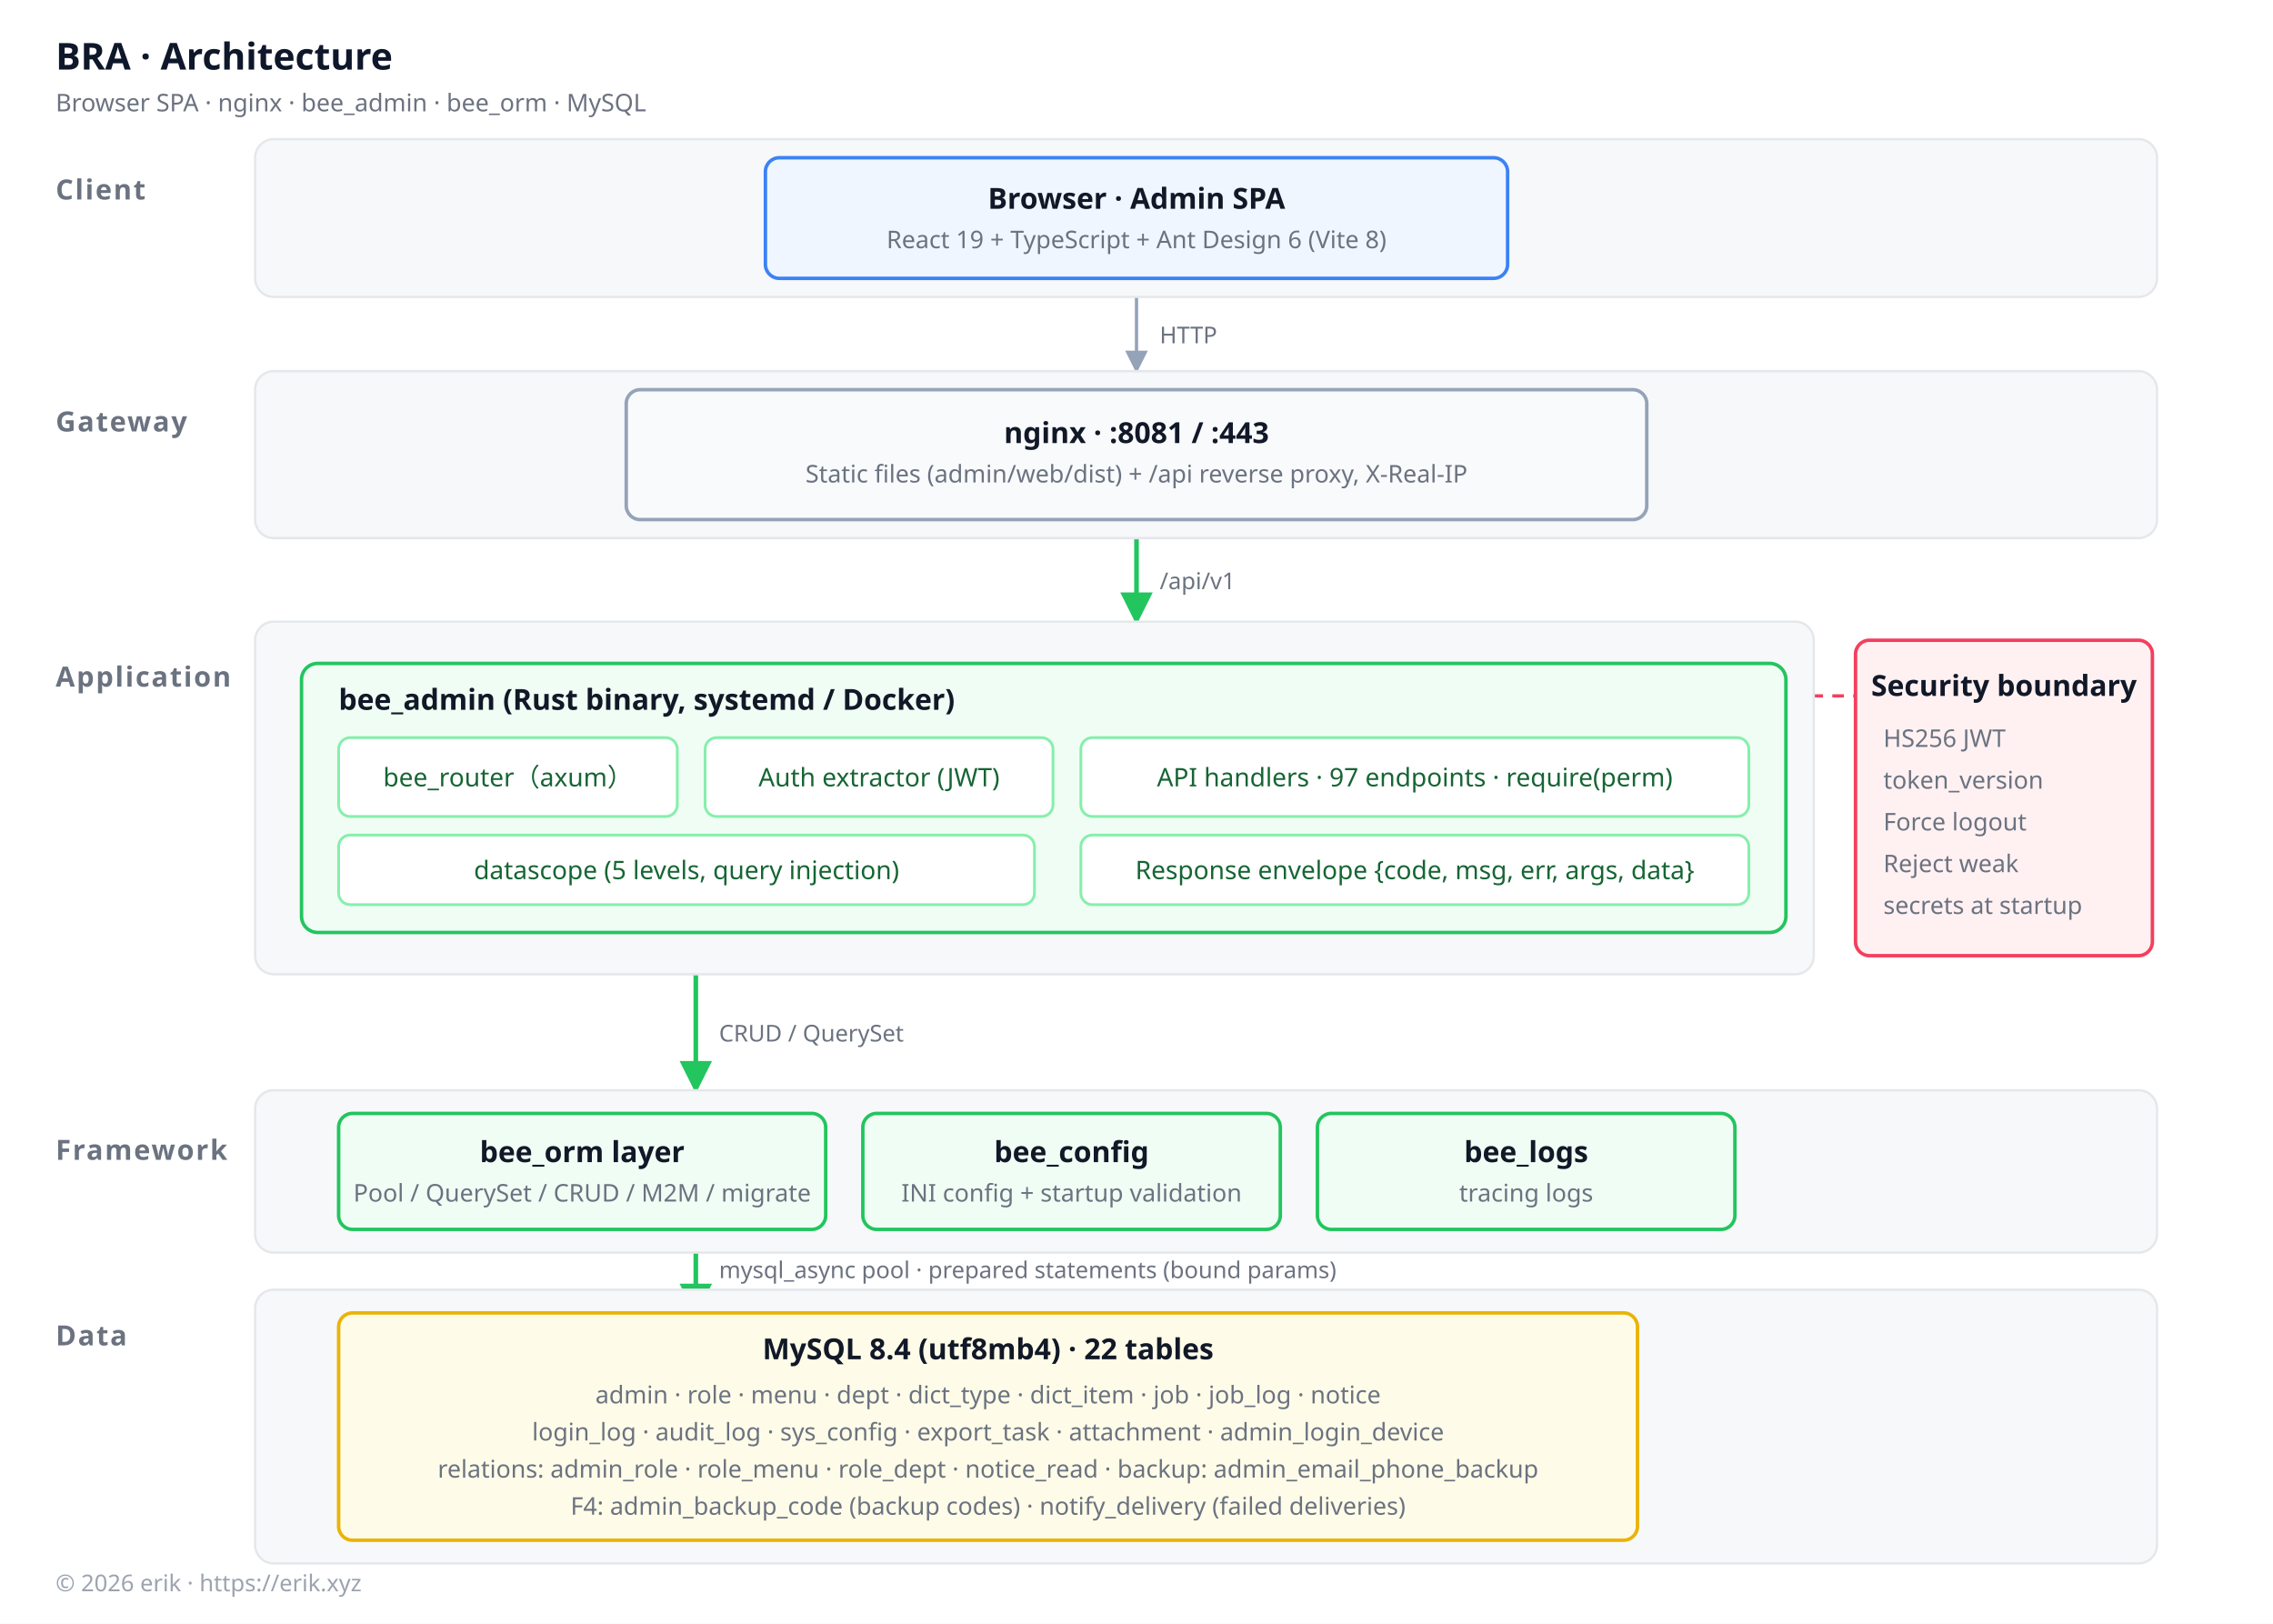
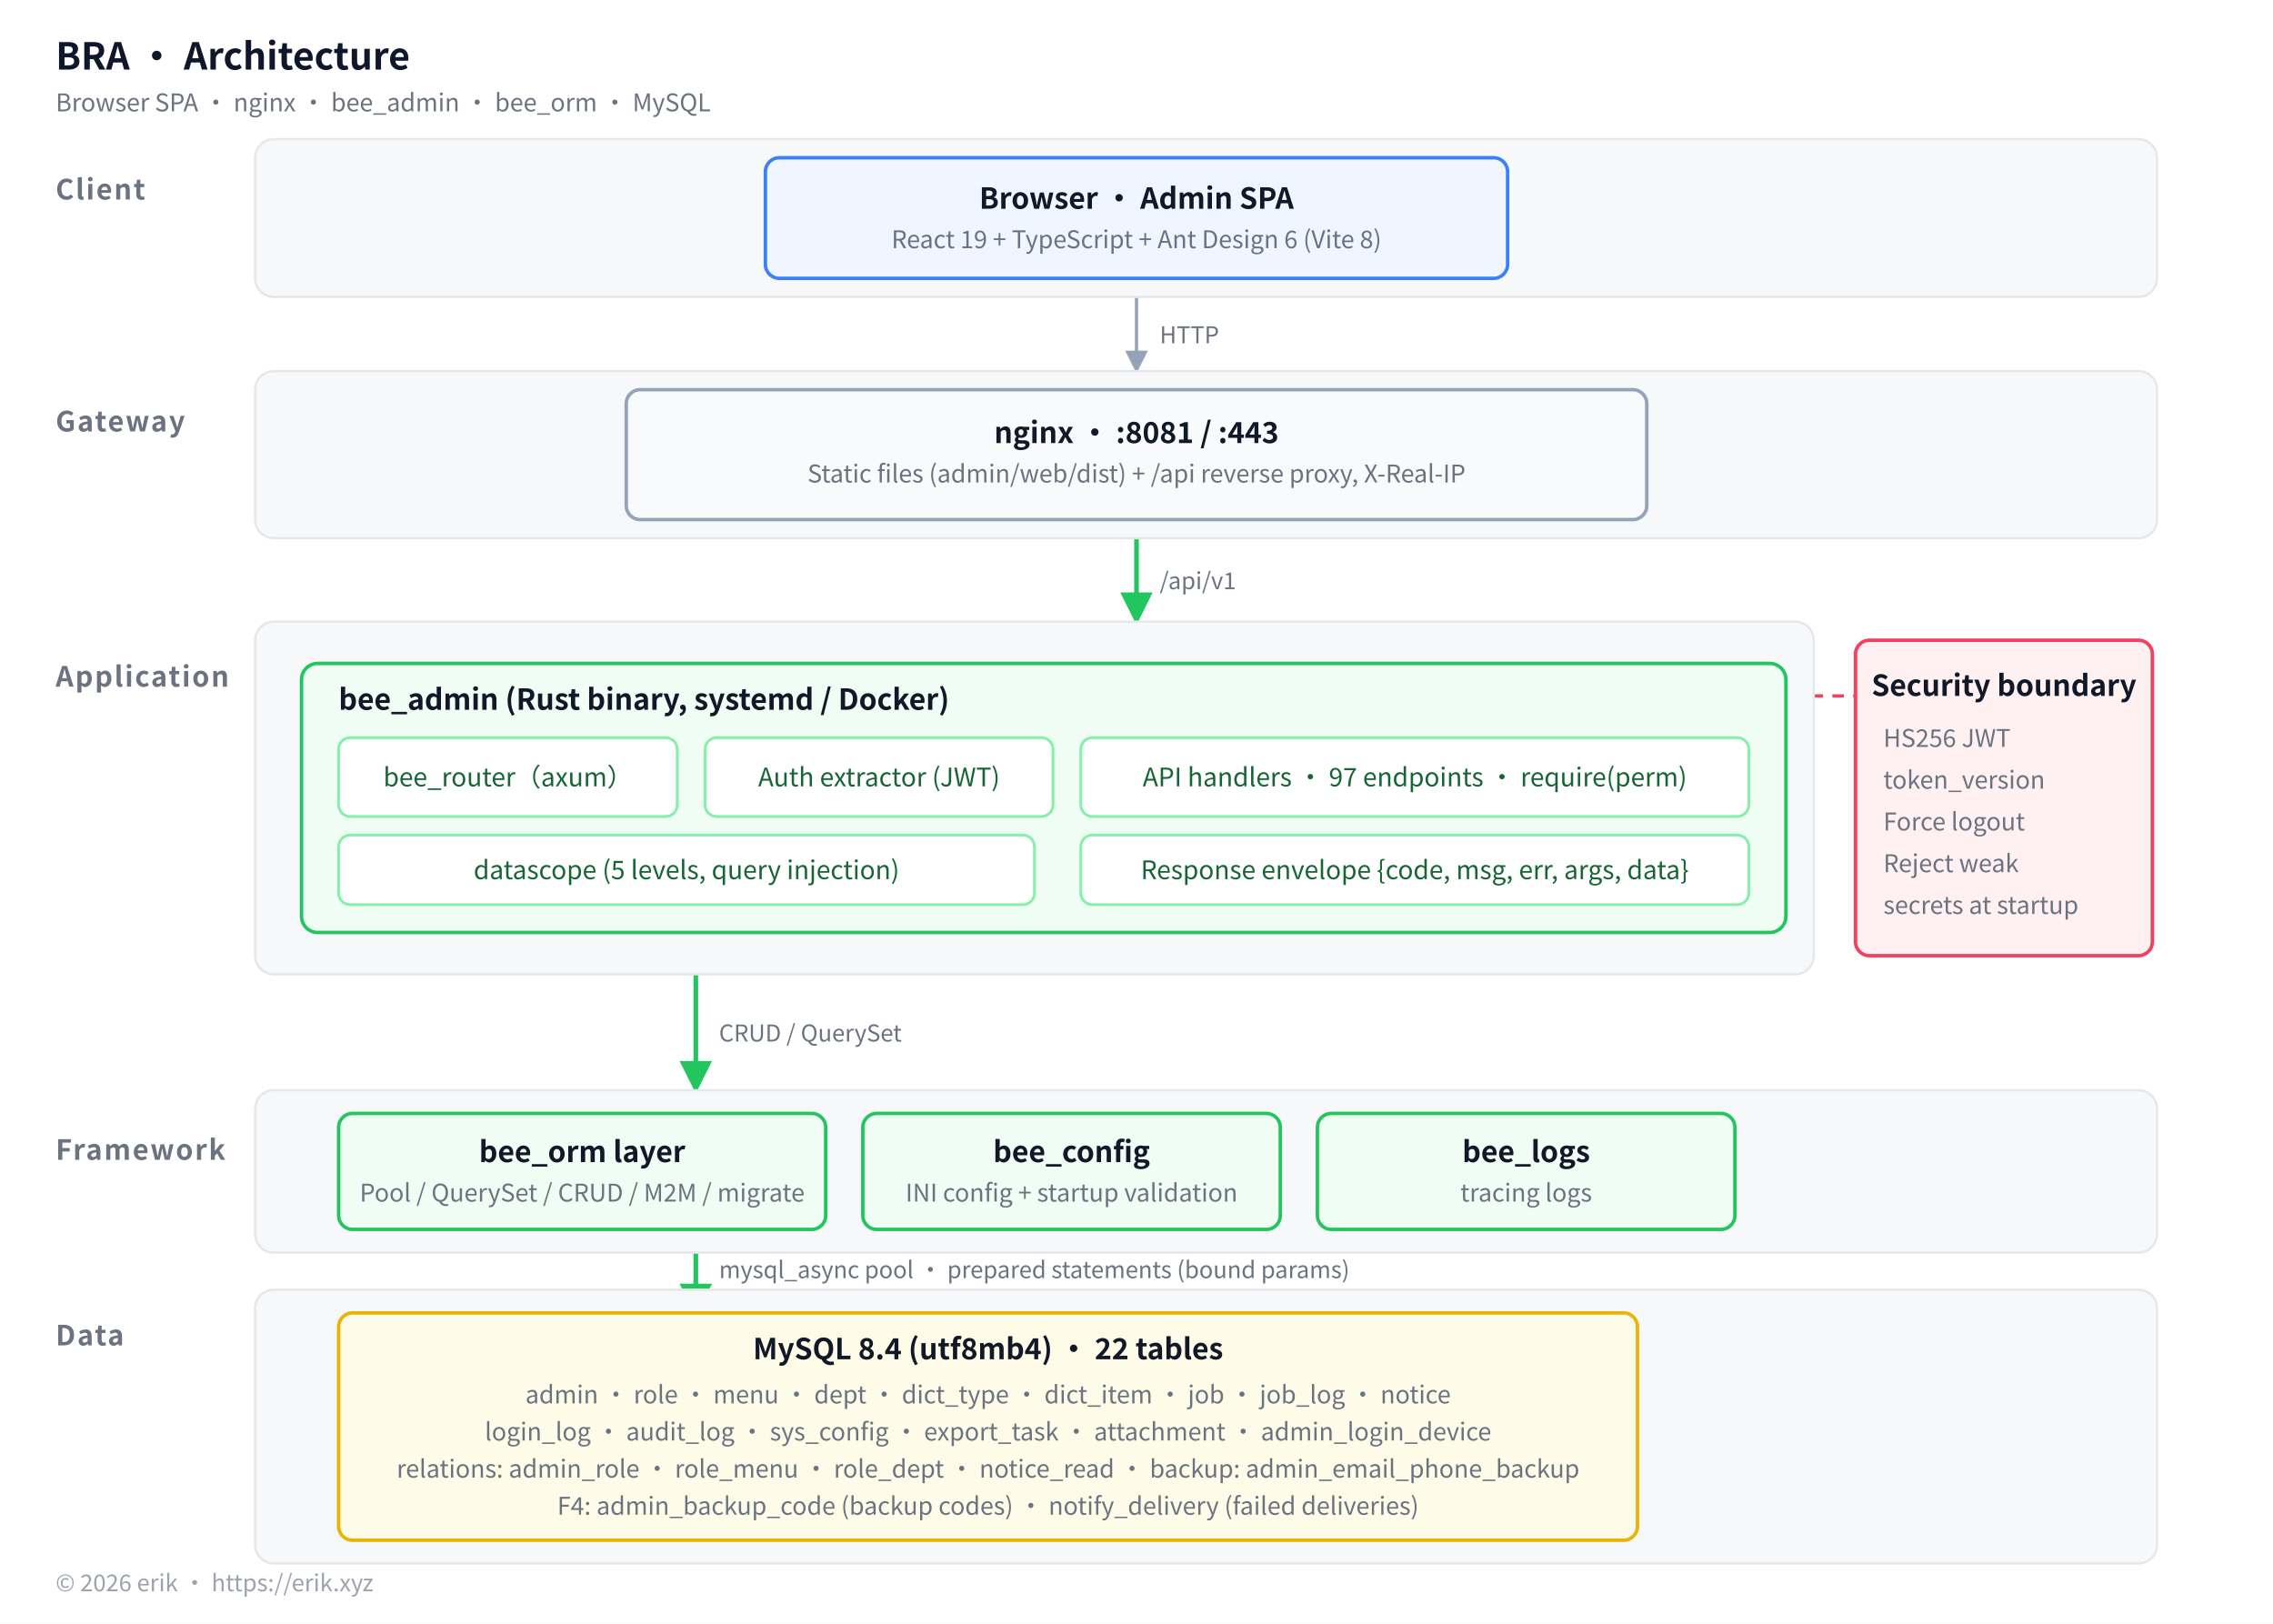
<svg xmlns="http://www.w3.org/2000/svg" viewBox="0 0 980 700" width="980" height="700" role="img" aria-label="Bee Rust Admin architecture diagram">
  <style>
    .bg { fill: #ffffff; }
    .band { fill: #f7f8fa; stroke: #e5e7eb; stroke-width: 1; }
-     .band-label { font: 600 12px system-ui, "PingFang SC", "Microsoft YaHei", sans-serif; fill: #6b7280; letter-spacing: .06em; }
+     .band-label { font: 600 12px "Noto Sans SC", "Noto Sans CJK SC", "Source Han Sans SC", "WenQuanYi Micro Hei", system-ui, sans-serif; fill: #6b7280; letter-spacing: .06em; }
    .box-frontend { fill: #eff6ff; stroke: #3b82f6; stroke-width: 1.5; }
    .box-backend  { fill: #f0fdf4; stroke: #22c55e; stroke-width: 1.5; }
    .box-db       { fill: #fefce8; stroke: #eab308; stroke-width: 1.5; }
    .box-external { fill: #f8fafc; stroke: #94a3b8; stroke-width: 1.5; }
    .box-security { fill: #fff1f2; stroke: #f43f5e; stroke-width: 1.5; }
    .box-inner    { fill: #ffffff; stroke: #86efac; stroke-width: 1.2; }
-     .t-name { font: 600 12.5px system-ui, "PingFang SC", "Microsoft YaHei", sans-serif; fill: #111827; }
-     .t-sub  { font: 10.5px system-ui, "PingFang SC", "Microsoft YaHei", sans-serif; fill: #6b7280; }
-     .t-inner{ font: 11px system-ui, "PingFang SC", "Microsoft YaHei", sans-serif; fill: #166534; }
-     .t-edge { font: 10px system-ui, "PingFang SC", "Microsoft YaHei", sans-serif; fill: #6b7280; }
-     .t-title{ font: 700 16px system-ui, "PingFang SC", "Microsoft YaHei", sans-serif; fill: #0f172a; }
-     .t-foot { font: 10px system-ui, "PingFang SC", "Microsoft YaHei", sans-serif; fill: #9ca3af; }
+     .t-name { font: 600 12.5px "Noto Sans SC", "Noto Sans CJK SC", "Source Han Sans SC", "WenQuanYi Micro Hei", system-ui, sans-serif; fill: #111827; }
+     .t-sub  { font: 10.5px "Noto Sans SC", "Noto Sans CJK SC", "Source Han Sans SC", "WenQuanYi Micro Hei", system-ui, sans-serif; fill: #6b7280; }
+     .t-inner{ font: 11px "Noto Sans SC", "Noto Sans CJK SC", "Source Han Sans SC", "WenQuanYi Micro Hei", system-ui, sans-serif; fill: #166534; }
+     .t-edge { font: 10px "Noto Sans SC", "Noto Sans CJK SC", "Source Han Sans SC", "WenQuanYi Micro Hei", system-ui, sans-serif; fill: #6b7280; }
+     .t-title{ font: 700 16px "Noto Sans SC", "Noto Sans CJK SC", "Source Han Sans SC", "WenQuanYi Micro Hei", system-ui, sans-serif; fill: #0f172a; }
+     .t-foot { font: 10px "Noto Sans SC", "Noto Sans CJK SC", "Source Han Sans SC", "WenQuanYi Micro Hei", system-ui, sans-serif; fill: #9ca3af; }
    .a-default { stroke: #94a3b8; stroke-width: 1.4; fill: none; }
    .a-hot     { stroke: #22c55e; stroke-width: 2; fill: none; }
    .a-sec     { stroke: #f43f5e; stroke-width: 1.4; stroke-dasharray: 5 4; fill: none; }
  </style>
  <defs>
    <marker id="ar" viewBox="0 0 10 10" refX="9" refY="5" markerWidth="7" markerHeight="7" orient="auto-start-reverse">
      <path d="M0,0 L10,5 L0,10 z" fill="#94a3b8" />
    </marker>
    <marker id="ar-hot" viewBox="0 0 10 10" refX="9" refY="5" markerWidth="7" markerHeight="7" orient="auto-start-reverse">
      <path d="M0,0 L10,5 L0,10 z" fill="#22c55e" />
    </marker>
    <marker id="ar-sec" viewBox="0 0 10 10" refX="9" refY="5" markerWidth="7" markerHeight="7" orient="auto-start-reverse">
      <path d="M0,0 L10,5 L0,10 z" fill="#f43f5e" />
    </marker>
  </defs>
  <rect class="bg" x="0" y="0" width="980" height="700" />
  <text class="t-title" x="24" y="30">BRA · Architecture</text>
  <text class="t-sub" x="24" y="48">Browser SPA · nginx · bee_admin · bee_orm · MySQL</text>
  <path class="a-default" d="M490,128 L490,160" marker-end="url(#ar)" />
  <text class="t-edge" x="500" y="148">HTTP</text>
  <path class="a-hot" d="M490,232 L490,268" marker-end="url(#ar-hot)" />
  <text class="t-edge" x="500" y="254">/api/v1</text>
  <path class="a-hot" d="M300,420 L300,470" marker-end="url(#ar-hot)" />
  <text class="t-edge" x="310" y="449">CRUD / QuerySet</text>
  <path class="a-hot" d="M300,528 L300,566" marker-end="url(#ar-hot)" />
  <text class="t-edge" x="310" y="551">mysql_async pool · prepared statements (bound params)</text>
  <path class="a-sec" d="M700,300 L812,300" marker-end="url(#ar-sec)" />
  <text class="t-edge" x="712" y="292">Verify JWT</text>
  <text class="band-label" x="24" y="86">Client</text>
  <rect class="band" x="110" y="60" width="820" height="68" rx="8" />
  <rect class="box-frontend" x="330" y="68" width="320" height="52" rx="6" />
  <text class="t-name" x="490" y="90" text-anchor="middle">Browser · Admin SPA</text>
  <text class="t-sub" x="490" y="107" text-anchor="middle">React 19 + TypeScript + Ant Design 6 (Vite 8)</text>
  <text class="band-label" x="24" y="186">Gateway</text>
  <rect class="band" x="110" y="160" width="820" height="72" rx="8" />
  <rect class="box-external" x="270" y="168" width="440" height="56" rx="6" />
  <text class="t-name" x="490" y="191" text-anchor="middle">nginx · :8081 / :443</text>
  <text class="t-sub" x="490" y="208" text-anchor="middle">Static files (admin/web/dist) + /api reverse proxy, X-Real-IP</text>
  <text class="band-label" x="24" y="296">Application</text>
  <rect class="band" x="110" y="268" width="672" height="152" rx="8" />
  <rect class="box-backend" x="130" y="286" width="640" height="116" rx="7" />
  <text class="t-name" x="146" y="306">bee_admin (Rust binary, systemd / Docker)</text>
  <rect class="box-inner" x="146" y="318" width="146" height="34" rx="5" />
  <text class="t-inner" x="219" y="339" text-anchor="middle">bee_router（axum）</text>
  <rect class="box-inner" x="304" y="318" width="150" height="34" rx="5" />
  <text class="t-inner" x="379" y="339" text-anchor="middle">Auth extractor (JWT)</text>
  <rect class="box-inner" x="466" y="318" width="288" height="34" rx="5" />
  <text class="t-inner" x="610" y="339" text-anchor="middle">API handlers · 97 endpoints · require(perm)</text>
  <rect class="box-inner" x="146" y="360" width="300" height="30" rx="5" />
  <text class="t-inner" x="296" y="379" text-anchor="middle">datascope (5 levels, query injection)</text>
  <rect class="box-inner" x="466" y="360" width="288" height="30" rx="5" />
  <text class="t-inner" x="610" y="379" text-anchor="middle">Response envelope {code, msg, err, args, data}</text>
  <text class="band-label" x="24" y="500">Framework</text>
  <rect class="band" x="110" y="470" width="820" height="70" rx="8" />
  <rect class="box-backend" x="146" y="480" width="210" height="50" rx="6" />
  <text class="t-name" x="251" y="501" text-anchor="middle">bee_orm layer</text>
  <text class="t-sub" x="251" y="518" text-anchor="middle">Pool / QuerySet / CRUD / M2M / migrate</text>
  <rect class="box-backend" x="372" y="480" width="180" height="50" rx="6" />
  <text class="t-name" x="462" y="501" text-anchor="middle">bee_config</text>
  <text class="t-sub" x="462" y="518" text-anchor="middle">INI config + startup validation</text>
  <rect class="box-backend" x="568" y="480" width="180" height="50" rx="6" />
  <text class="t-name" x="658" y="501" text-anchor="middle">bee_logs</text>
  <text class="t-sub" x="658" y="518" text-anchor="middle">tracing logs</text>
  <text class="band-label" x="24" y="580">Data</text>
  <rect class="band" x="110" y="556" width="820" height="118" rx="8" />
  <rect class="box-db" x="146" y="566" width="560" height="98" rx="6" />
  <text class="t-name" x="426" y="586" text-anchor="middle">MySQL 8.4 (utf8mb4) · 22 tables</text>
  <text class="t-sub" x="426" y="605" text-anchor="middle">admin · role · menu · dept · dict_type · dict_item · job · job_log · notice</text>
  <text class="t-sub" x="426" y="621" text-anchor="middle">login_log · audit_log · sys_config · export_task · attachment · admin_login_device</text>
  <text class="t-sub" x="426" y="637" text-anchor="middle">relations: admin_role · role_menu · role_dept · notice_read · backup: admin_email_phone_backup</text>
  <text class="t-sub" x="426" y="653" text-anchor="middle">F4: admin_backup_code (backup codes) · notify_delivery (failed deliveries)</text>
  <rect class="box-security" x="800" y="276" width="128" height="136" rx="6" />
  <text class="t-name" x="864" y="300" text-anchor="middle">Security boundary</text>
  <text class="t-sub" x="812" y="322">HS256 JWT</text>
  <text class="t-sub" x="812" y="340">token_version</text>
  <text class="t-sub" x="812" y="358">Force logout</text>
  <text class="t-sub" x="812" y="376">Reject weak</text>
  <text class="t-sub" x="812" y="394">secrets at startup</text>
  <text class="t-foot" x="24" y="686">© 2026 erik · https://erik.xyz</text>
</svg>
